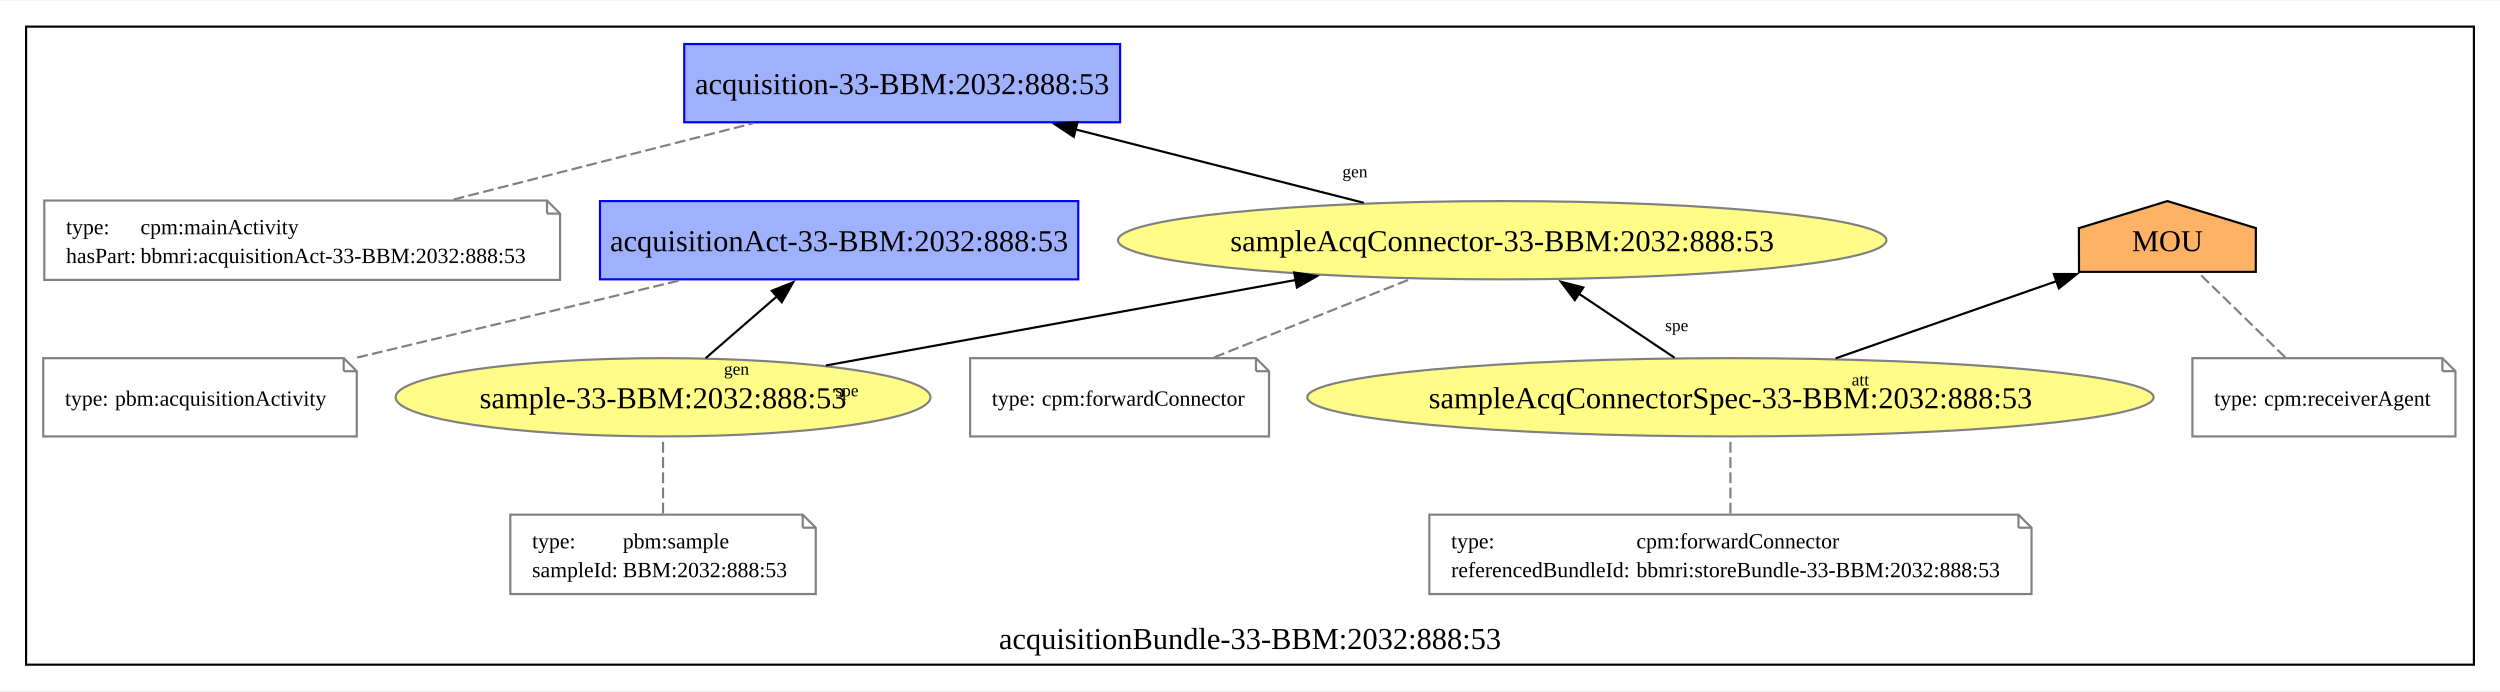
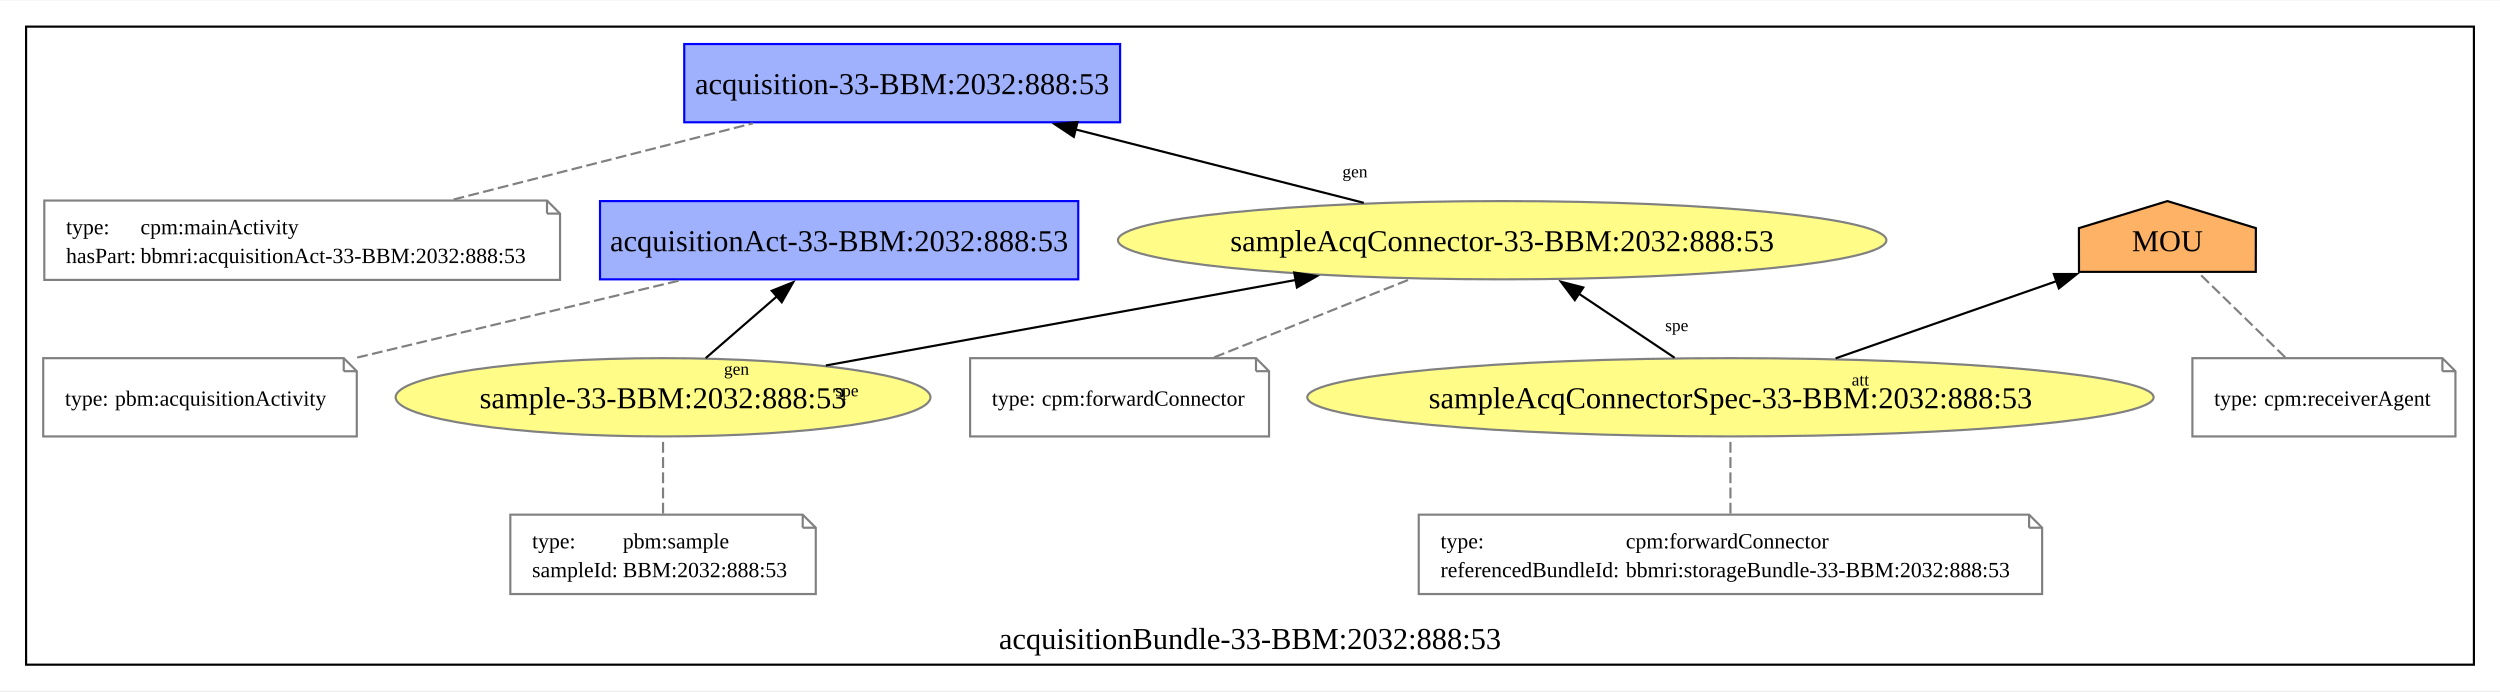
<svg xmlns="http://www.w3.org/2000/svg" xmlns:xlink="http://www.w3.org/1999/xlink" width="1150pt" height="318pt" viewBox="0.00 0.00 1150.00 317.50">
  <g id="graph0" class="graph" transform="scale(1 1) rotate(0) translate(4 313.5)">
    <polygon fill="white" stroke="none" points="-4,4 -4,-313.5 1146,-313.5 1146,4 -4,4" />
    <g id="clust1" class="cluster">
      <g id="a_clust1">
        <a xlink:href="http://www.bbmri.cz/schemas/biobank/data#acquisitionBundle-33-BBM:2032:888:53" xlink:title="acquisitionBundle-33-BBM:2032:888:53">
          <polygon fill="none" stroke="black" points="8,-8 8,-301.5 1134,-301.5 1134,-8 8,-8" />
          <text text-anchor="middle" x="571" y="-15.2" font-family="Times New Roman,serif" font-size="14.00">acquisitionBundle-33-BBM:2032:888:53</text>
        </a>
      </g>
    </g>
    <g id="node1" class="node">
      <g id="a_node1">
        <a xlink:href="http://www.bbmri.cz/schemas/biobank/data#acquisition-33-BBM:2032:888:53" xlink:title="acquisition-33-BBM:2032:888:53">
          <polygon fill="#9fb1fc" stroke="#0000ff" points="511.25,-293.5 310.75,-293.5 310.75,-257.5 511.25,-257.5 511.25,-293.5" />
          <text text-anchor="middle" x="411" y="-270.45" font-family="Times New Roman,serif" font-size="14.00">acquisition-33-BBM:2032:888:53</text>
        </a>
      </g>
    </g>
    <g id="node2" class="node">
      <polygon fill="none" stroke="gray" points="247.62,-221.5 16.38,-221.5 16.38,-185 253.62,-185 253.62,-215.5 247.62,-221.5" />
      <polyline fill="none" stroke="gray" points="247.62,-221.5 247.62,-215.5" />
      <polyline fill="none" stroke="gray" points="253.62,-215.5 247.62,-215.5" />
      <text text-anchor="start" x="26.38" y="-206" font-family="Times New Roman,serif" font-size="10.00">type:</text>
      <text text-anchor="start" x="60.62" y="-206" font-family="Times New Roman,serif" font-size="10.00">cpm:mainActivity</text>
      <text text-anchor="start" x="26.38" y="-192.75" font-family="Times New Roman,serif" font-size="10.00">hasPart:</text>
      <text text-anchor="start" x="60.62" y="-192.75" font-family="Times New Roman,serif" font-size="10.00">bbmri:acquisitionAct-33-BBM:2032:888:53</text>
    </g>
    <g id="edge1" class="edge">
      <path fill="none" stroke="gray" stroke-dasharray="5,2" d="M204.65,-221.98C246.81,-232.71 300.35,-246.34 342.33,-257.02" />
    </g>
    <g id="node3" class="node">
      <g id="a_node3">
        <a xlink:href="http://www.bbmri.cz/schemas/biobank/data#acquisitionAct-33-BBM:2032:888:53" xlink:title="acquisitionAct-33-BBM:2032:888:53">
          <polygon fill="#9fb1fc" stroke="#0000ff" points="492,-221.25 272,-221.25 272,-185.25 492,-185.25 492,-221.25" />
          <text text-anchor="middle" x="382" y="-198.2" font-family="Times New Roman,serif" font-size="14.00">acquisitionAct-33-BBM:2032:888:53</text>
        </a>
      </g>
    </g>
    <g id="node4" class="node">
      <polygon fill="none" stroke="gray" points="154.12,-149 15.88,-149 15.88,-113 160.12,-113 160.12,-143 154.12,-149" />
      <polyline fill="none" stroke="gray" points="154.12,-149 154.12,-143" />
      <polyline fill="none" stroke="gray" points="160.12,-143 154.12,-143" />
      <text text-anchor="start" x="25.88" y="-127.12" font-family="Times New Roman,serif" font-size="10.00">type:</text>
      <text text-anchor="start" x="48.88" y="-127.12" font-family="Times New Roman,serif" font-size="10.00">pbm:acquisitionActivity</text>
    </g>
    <g id="edge2" class="edge">
      <path fill="none" stroke="gray" stroke-dasharray="5,2" d="M160.3,-149.28C205.52,-160.08 263.6,-173.96 308.96,-184.8" />
    </g>
    <g id="node5" class="node">
      <g id="a_node5">
        <a xlink:href="http://www.bbmri.cz/schemas/biobank/data#sampleAcqConnector-33-BBM:2032:888:53" xlink:title="sampleAcqConnector-33-BBM:2032:888:53">
          <ellipse fill="#fffc87" stroke="#808080" cx="687" cy="-203.25" rx="176.74" ry="18" />
          <text text-anchor="middle" x="687" y="-198.2" font-family="Times New Roman,serif" font-size="14.00">sampleAcqConnector-33-BBM:2032:888:53</text>
        </a>
      </g>
    </g>
    <g id="edge7" class="edge">
      <path fill="none" stroke="black" d="M623.33,-220.45C583.88,-230.5 532.86,-243.48 490.73,-254.21" />
      <polygon fill="black" stroke="black" points="489.95,-250.79 481.13,-256.65 491.68,-257.58 489.95,-250.79" />
      <text text-anchor="middle" x="619.27" y="-232.17" font-family="Times New Roman,serif" font-size="8.00">gen</text>
    </g>
    <g id="node6" class="node">
      <polygon fill="none" stroke="gray" points="573.75,-149 442.25,-149 442.25,-113 579.75,-113 579.75,-143 573.75,-149" />
      <polyline fill="none" stroke="gray" points="573.75,-149 573.75,-143" />
      <polyline fill="none" stroke="gray" points="579.75,-143 573.75,-143" />
      <text text-anchor="start" x="452.25" y="-127.12" font-family="Times New Roman,serif" font-size="10.00">type:</text>
      <text text-anchor="start" x="475.25" y="-127.12" font-family="Times New Roman,serif" font-size="10.00">cpm:forwardConnector</text>
    </g>
    <g id="edge3" class="edge">
      <path fill="none" stroke="gray" stroke-dasharray="5,2" d="M554.51,-149.37C581.99,-160.34 617.33,-174.44 644.6,-185.33" />
    </g>
    <g id="node7" class="node">
      <g id="a_node7">
        <a xlink:href="http://www.bbmri.cz/schemas/biobank/data#sampleAcqConnectorSpec-33-BBM:2032:888:53" xlink:title="sampleAcqConnectorSpec-33-BBM:2032:888:53">
          <ellipse fill="#fffc87" stroke="#808080" cx="792" cy="-131" rx="194.66" ry="18" />
          <text text-anchor="middle" x="792" y="-125.95" font-family="Times New Roman,serif" font-size="14.00">sampleAcqConnectorSpec-33-BBM:2032:888:53</text>
        </a>
      </g>
    </g>
    <g id="edge9" class="edge">
      <path fill="none" stroke="black" d="M766.31,-149.19C752.97,-158.12 736.46,-169.16 721.96,-178.86" />
      <polygon fill="black" stroke="black" points="720.41,-175.69 714.04,-184.16 724.3,-181.51 720.41,-175.69" />
      <text text-anchor="middle" x="767.3" y="-161.43" font-family="Times New Roman,serif" font-size="8.00">spe</text>
    </g>
    <g id="node11" class="node">
      <g id="a_node11">
        <a xlink:href="http://www.bbmri.cz/schemas/biobank/data#MOU" xlink:title="MOU">
          <polygon fill="#fdb266" stroke="black" points="1033.7,-208.81 993,-221.25 952.3,-208.81 952.34,-188.69 1033.66,-188.69 1033.7,-208.81" />
          <text text-anchor="middle" x="993" y="-198.2" font-family="Times New Roman,serif" font-size="14.00">MOU</text>
        </a>
      </g>
    </g>
    <g id="edge8" class="edge">
      <path fill="none" stroke="black" d="M840.4,-148.92C871.16,-159.67 910.92,-173.56 942.14,-184.47" />
      <polygon fill="black" stroke="black" points="940.77,-187.7 951.37,-187.7 943.08,-181.1 940.77,-187.7" />
      <text text-anchor="middle" x="851.77" y="-136.4" font-family="Times New Roman,serif" font-size="8.00">att</text>
    </g>
    <g id="node8" class="node">
-       <polygon fill="none" stroke="gray" points="924.5,-77 653.5,-77 653.5,-40.5 930.5,-40.5 930.5,-71 924.5,-77" />
-       <polyline fill="none" stroke="gray" points="924.5,-77 924.5,-71" />
-       <polyline fill="none" stroke="gray" points="930.5,-71 924.5,-71" />
-       <text text-anchor="start" x="663.5" y="-61.5" font-family="Times New Roman,serif" font-size="10.00">type:</text>
-       <text text-anchor="start" x="748.75" y="-61.5" font-family="Times New Roman,serif" font-size="10.00">cpm:forwardConnector</text>
-       <text text-anchor="start" x="663.5" y="-48.25" font-family="Times New Roman,serif" font-size="10.00">referencedBundleId:</text>
-       <text text-anchor="start" x="748.75" y="-48.25" font-family="Times New Roman,serif" font-size="10.00">bbmri:storeBundle-33-BBM:2032:888:53</text>
+       <polygon fill="none" stroke="gray" points="929.38,-77 648.62,-77 648.62,-40.5 935.38,-40.5 935.38,-71 929.38,-77" />
+       <polyline fill="none" stroke="gray" points="929.38,-77 929.38,-71" />
+       <polyline fill="none" stroke="gray" points="935.38,-71 929.38,-71" />
+       <text text-anchor="start" x="658.62" y="-61.5" font-family="Times New Roman,serif" font-size="10.00">type:</text>
+       <text text-anchor="start" x="743.88" y="-61.5" font-family="Times New Roman,serif" font-size="10.00">cpm:forwardConnector</text>
+       <text text-anchor="start" x="658.62" y="-48.25" font-family="Times New Roman,serif" font-size="10.00">referencedBundleId:</text>
+       <text text-anchor="start" x="743.88" y="-48.25" font-family="Times New Roman,serif" font-size="10.00">bbmri:storageBundle-33-BBM:2032:888:53</text>
    </g>
    <g id="edge4" class="edge">
      <path fill="none" stroke="gray" stroke-dasharray="5,2" d="M792,-77.48C792,-88.21 792,-101.84 792,-112.52" />
    </g>
    <g id="node9" class="node">
      <g id="a_node9">
        <a xlink:href="http://www.bbmri.cz/schemas/biobank/data#sample-33-BBM:2032:888:53" xlink:title="sample-33-BBM:2032:888:53">
          <ellipse fill="#fffc87" stroke="#808080" cx="301" cy="-131" rx="123" ry="18" />
          <text text-anchor="middle" x="301" y="-125.95" font-family="Times New Roman,serif" font-size="14.00">sample-33-BBM:2032:888:53</text>
        </a>
      </g>
    </g>
    <g id="edge11" class="edge">
      <path fill="none" stroke="black" d="M320.61,-149.01C330.51,-157.59 342.7,-168.17 353.61,-177.63" />
      <polygon fill="black" stroke="black" points="351.02,-180.01 360.87,-183.92 355.61,-174.73 351.02,-180.01" />
      <text text-anchor="middle" x="334.79" y="-141.38" font-family="Times New Roman,serif" font-size="8.00">gen</text>
    </g>
    <g id="edge10" class="edge">
      <path fill="none" stroke="black" d="M375.88,-145.63C437.67,-156.87 525.69,-172.89 592.35,-185.02" />
      <polygon fill="black" stroke="black" points="591.33,-188.4 601.79,-186.74 592.58,-181.51 591.33,-188.4" />
      <text text-anchor="middle" x="385.59" y="-131.47" font-family="Times New Roman,serif" font-size="8.00">spe</text>
    </g>
    <g id="node10" class="node">
      <polygon fill="none" stroke="gray" points="365.25,-77 230.75,-77 230.75,-40.5 371.25,-40.5 371.25,-71 365.25,-77" />
      <polyline fill="none" stroke="gray" points="365.25,-77 365.25,-71" />
      <polyline fill="none" stroke="gray" points="371.25,-71 365.25,-71" />
      <text text-anchor="start" x="240.75" y="-61.5" font-family="Times New Roman,serif" font-size="10.00">type:</text>
      <text text-anchor="start" x="282.5" y="-61.5" font-family="Times New Roman,serif" font-size="10.00">pbm:sample</text>
      <text text-anchor="start" x="240.75" y="-48.25" font-family="Times New Roman,serif" font-size="10.00">sampleId:</text>
      <text text-anchor="start" x="282.5" y="-48.25" font-family="Times New Roman,serif" font-size="10.00">BBM:2032:888:53</text>
    </g>
    <g id="edge5" class="edge">
      <path fill="none" stroke="gray" stroke-dasharray="5,2" d="M301,-77.48C301,-88.21 301,-101.84 301,-112.52" />
    </g>
    <g id="node12" class="node">
      <polygon fill="none" stroke="gray" points="1119.5,-149 1004.5,-149 1004.5,-113 1125.5,-113 1125.5,-143 1119.5,-149" />
      <polyline fill="none" stroke="gray" points="1119.5,-149 1119.5,-143" />
      <polyline fill="none" stroke="gray" points="1125.5,-143 1119.5,-143" />
      <text text-anchor="start" x="1014.5" y="-127.12" font-family="Times New Roman,serif" font-size="10.00">type:</text>
      <text text-anchor="start" x="1037.5" y="-127.12" font-family="Times New Roman,serif" font-size="10.00">cpm:receiverAgent</text>
    </g>
    <g id="edge6" class="edge">
      <path fill="none" stroke="gray" stroke-dasharray="5,2" d="M1047.2,-149.37C1034.88,-161.39 1018.69,-177.19 1007.22,-188.38" />
    </g>
  </g>
</svg>
